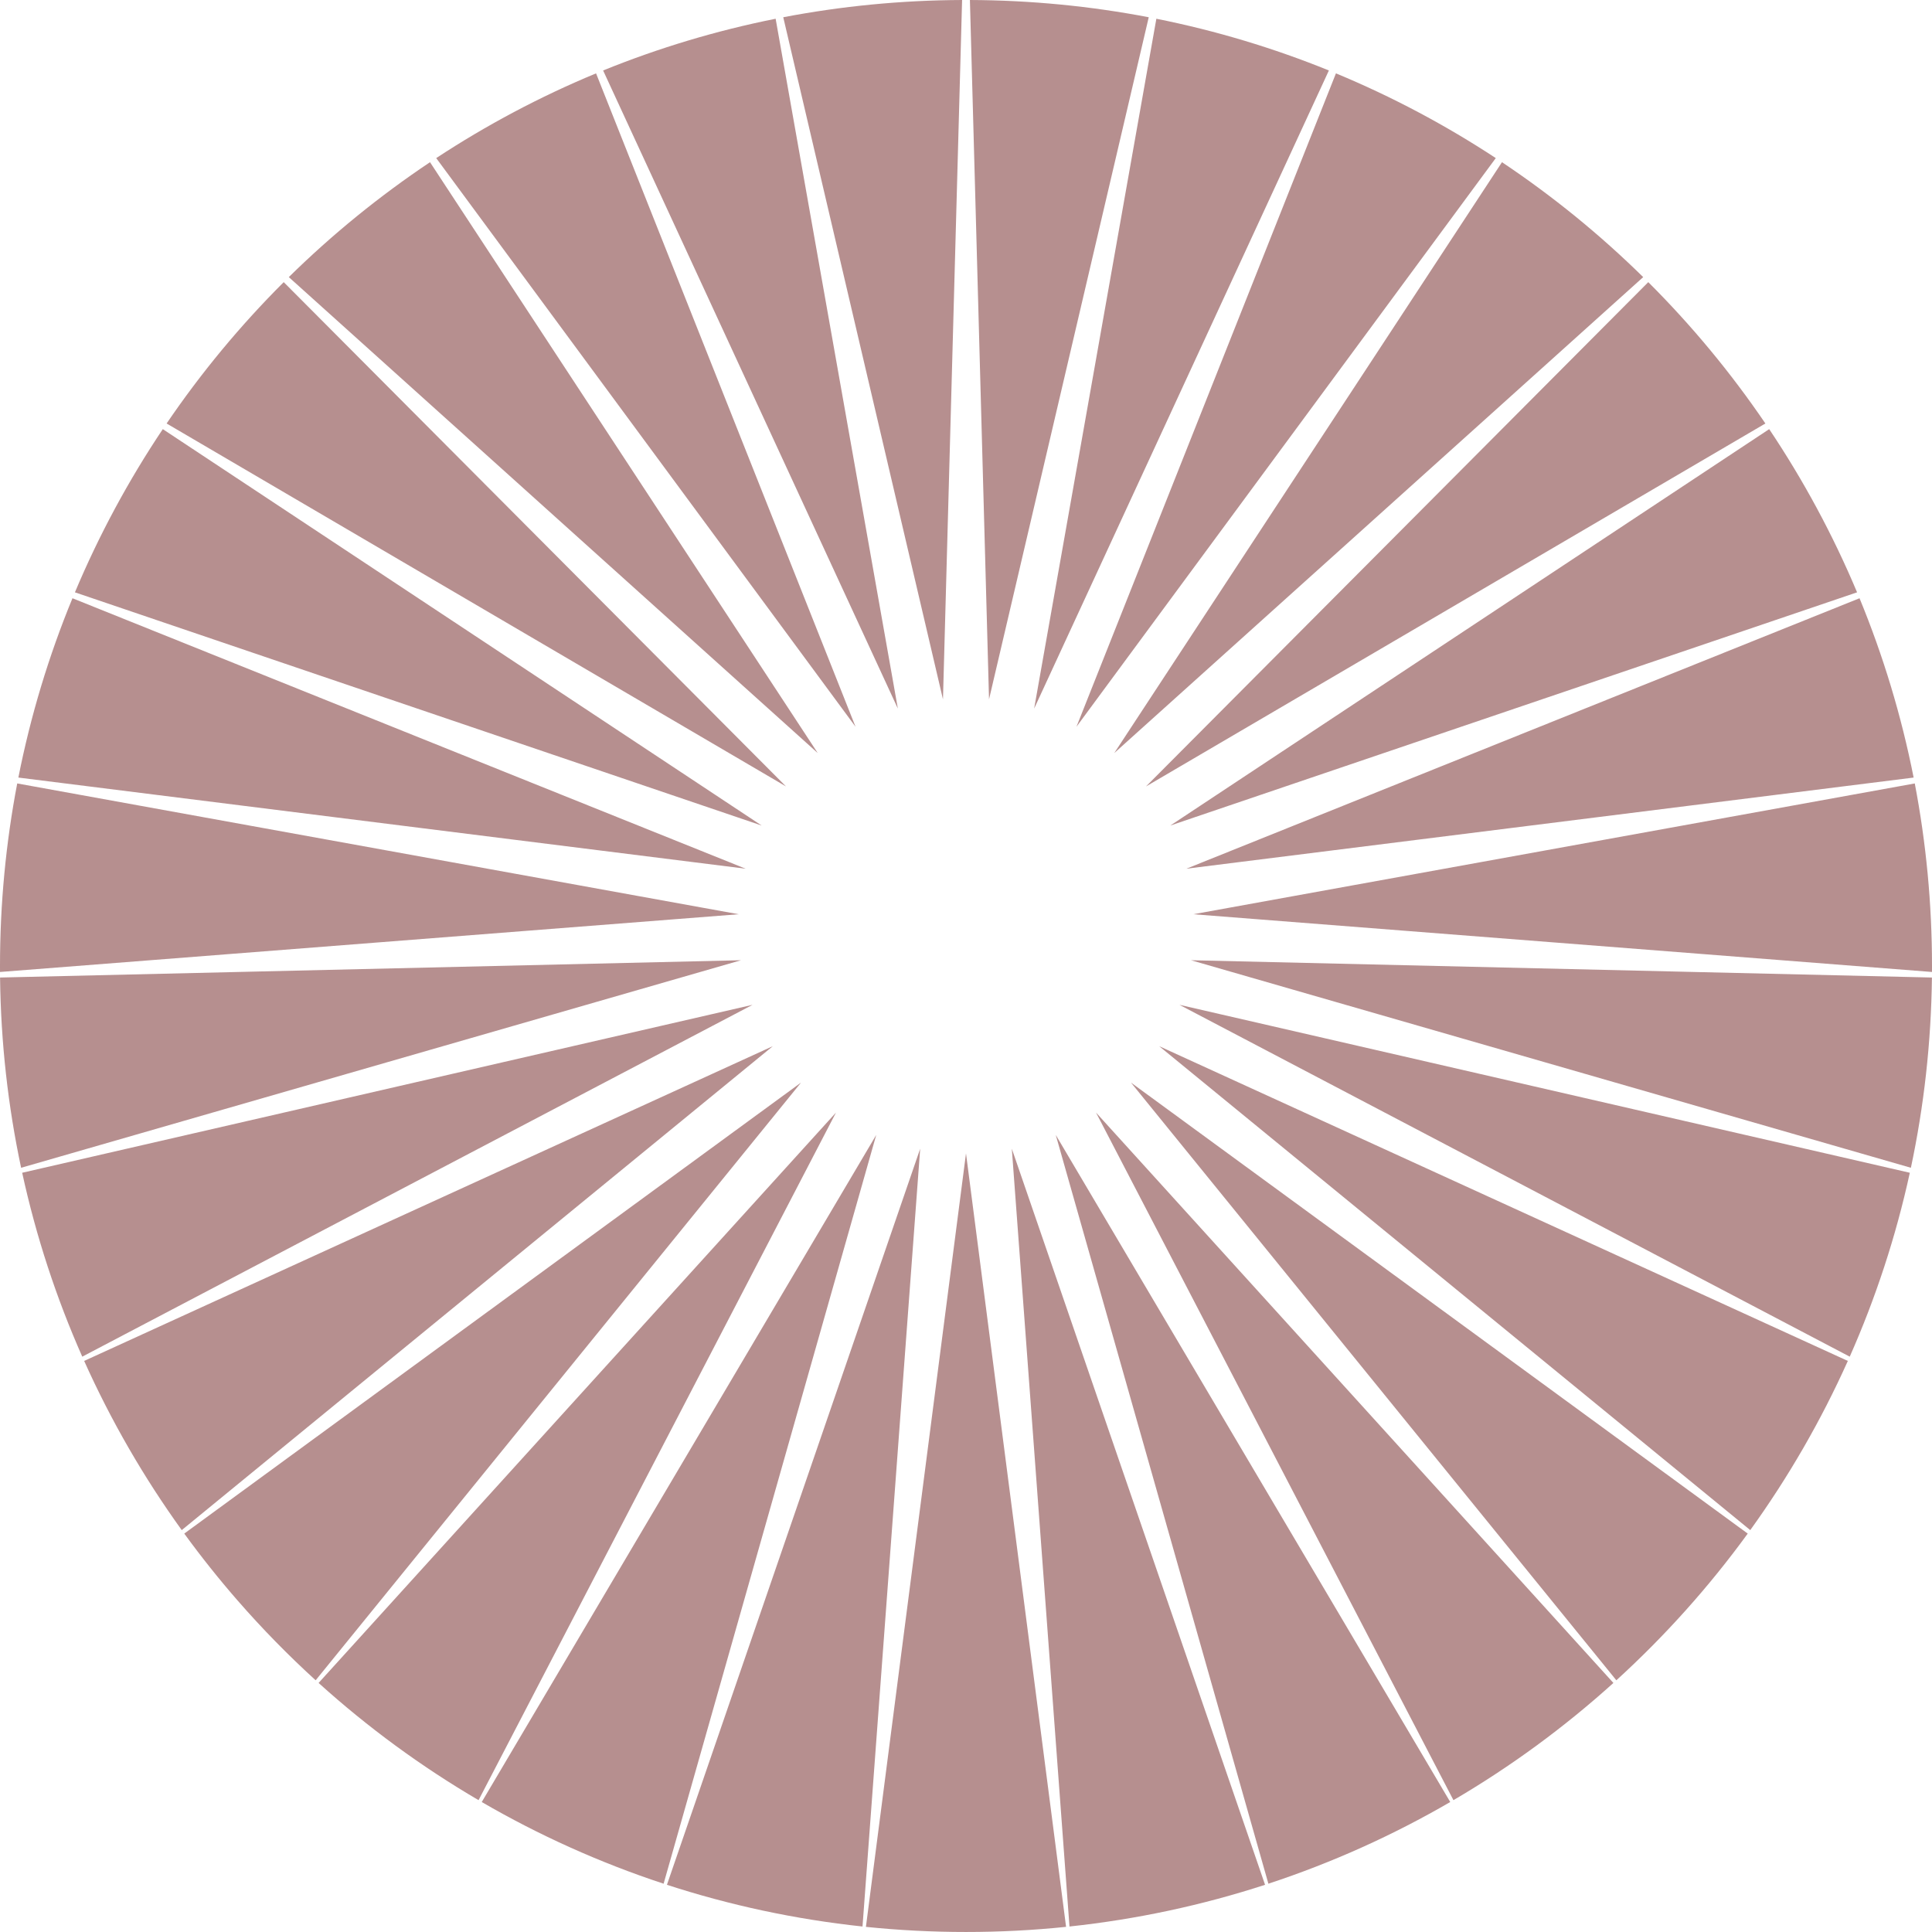
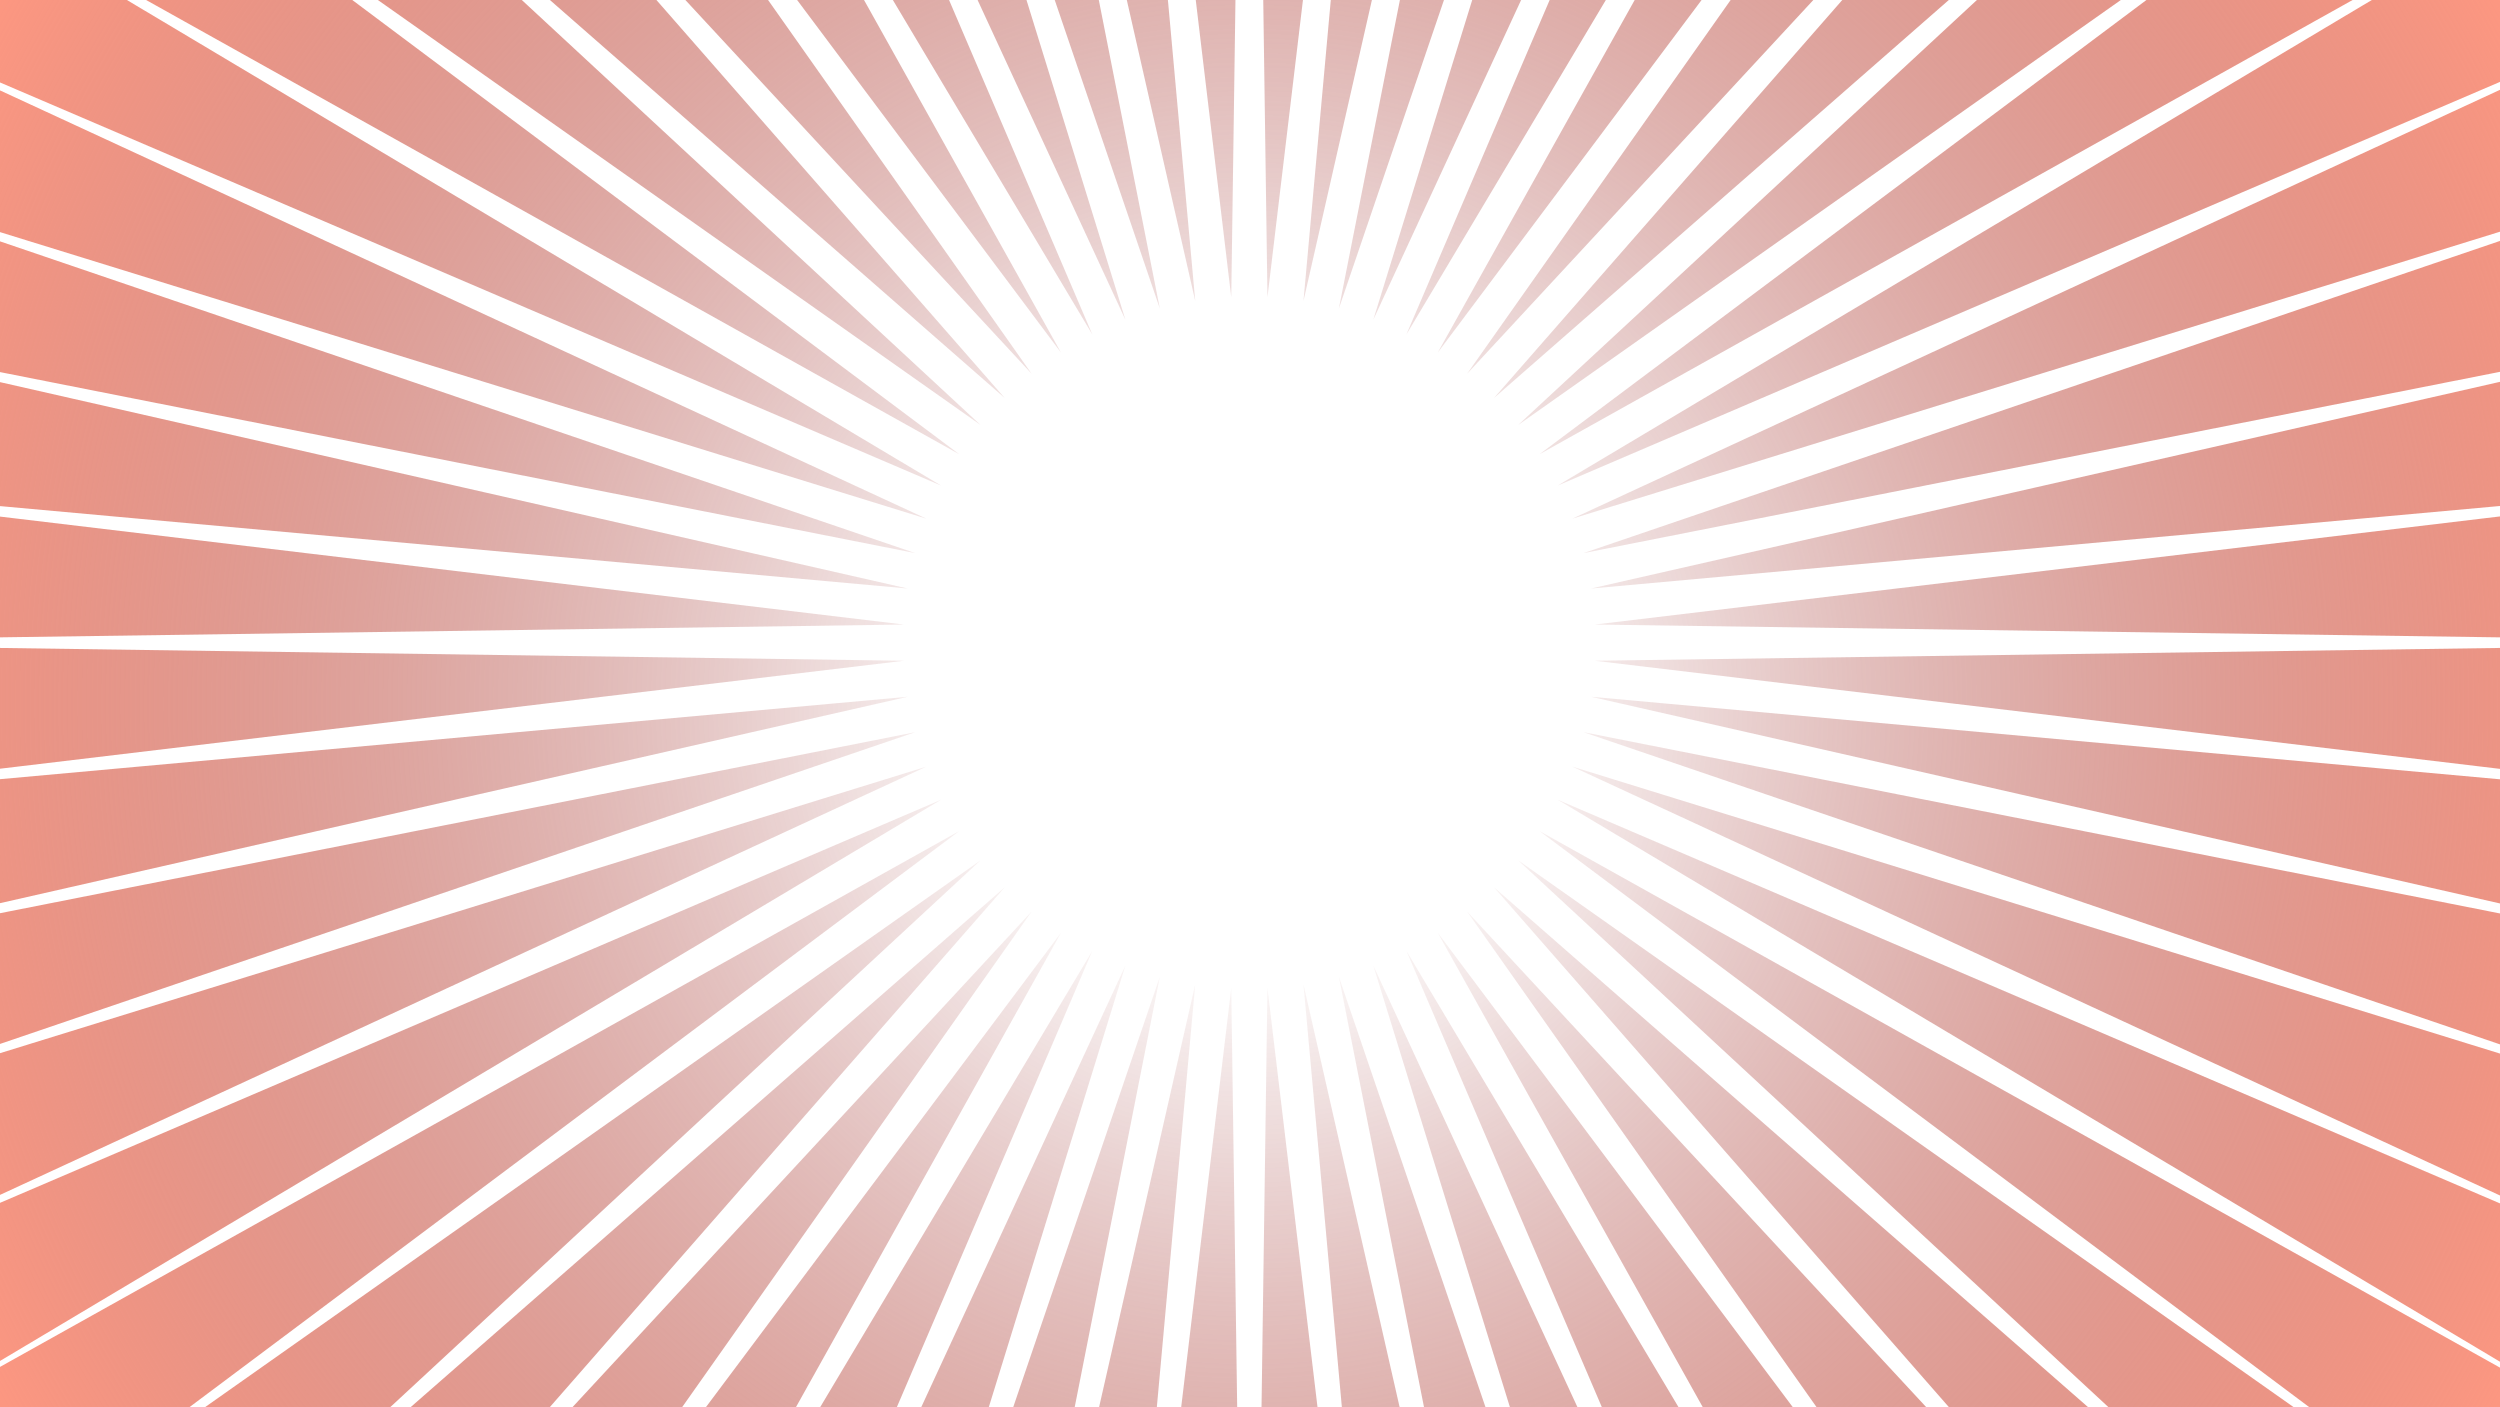
- <svg xmlns="http://www.w3.org/2000/svg" width="1393" height="1393" viewBox="0 0 1393 1393" fill="none">
-   <path d="M768.66 1389.29C744.939 1391.74 720.866 1392.99 696.5 1392.99C672.134 1392.99 648.06 1391.74 624.339 1389.3L696.5 831.606L768.66 1389.29ZM621.886 1389.04C573.207 1383.85 526.026 1373.66 480.87 1358.97L663.464 828.247L621.886 1389.04ZM912.129 1358.97C866.973 1373.65 819.793 1383.85 771.113 1389.04L729.536 828.247L912.129 1358.97ZM478.469 1358.18C432.455 1343.03 388.561 1323.21 347.346 1299.29L631.779 818.307L478.469 1358.18ZM1045.65 1299.28C1004.44 1323.21 960.543 1343.03 914.529 1358.18L761.221 818.307L1045.65 1299.28ZM345.046 1297.94C303.689 1273.73 265.055 1245.36 229.71 1213.43L602.745 802.191L345.046 1297.94ZM1163.29 1213.43C1127.94 1245.36 1089.31 1273.72 1047.95 1297.94L790.255 802.191L1163.29 1213.43ZM227.593 1211.51C207.751 1193.43 188.957 1174.23 171.314 1153.99C157.804 1138.49 144.97 1122.39 132.855 1105.74L577.55 780.562L227.593 1211.51ZM1260.14 1105.74C1232.21 1144.15 1200.44 1179.59 1165.41 1211.51L815.45 780.562L1260.14 1105.74ZM131.038 1103.23C103.676 1065.26 80.046 1024.42 60.682 981.246L557.224 754.302L131.038 1103.23ZM1332.32 981.245C1312.95 1024.42 1289.32 1065.26 1261.96 1103.23L835.776 754.302L1332.32 981.245ZM59.312 978.169C40.645 936.006 26.041 891.644 15.995 845.579L542.6 724.489L59.312 978.169ZM1377.01 845.58C1366.96 891.645 1352.35 936.006 1333.69 978.169L850.4 724.489L1377.01 845.58ZM15.222 841.986C5.804 797.672 0.598 751.801 0.048 704.81L534.276 692.342L15.222 841.986ZM1392.95 704.81C1392.4 751.801 1387.2 797.672 1377.78 841.986L858.724 692.342L1392.95 704.81ZM532.594 659.178L0.013 700.807C0.004 699.369 0 697.93 0 696.49C0 651.493 4.268 607.493 12.419 564.872L532.594 659.178ZM1380.58 564.872C1388.73 607.493 1393 651.493 1393 696.49C1393 697.93 1392.99 699.369 1392.99 700.807L860.406 659.178L1380.58 564.872ZM537.623 626.354L13.243 560.636C22.099 515.846 35.251 472.6 52.248 431.345L537.623 626.354ZM1340.75 431.345C1357.75 472.6 1370.9 515.846 1379.76 560.636L855.378 626.354L1340.75 431.345ZM549.155 595.214L54.023 427.078C71.408 385.668 92.678 346.293 117.38 309.409L549.155 595.214ZM1275.62 309.41C1300.32 346.294 1321.59 385.669 1338.98 427.078L843.845 595.214L1275.62 309.41ZM566.721 567.033L120.127 305.341C145.026 268.722 173.323 234.599 204.565 203.427L566.721 567.033ZM1188.43 203.427C1219.68 234.598 1247.97 268.722 1272.87 305.341L826.279 567.033L1188.43 203.427ZM589.599 542.966L208.232 199.797C239.441 169.115 273.527 141.35 310.05 116.947L589.599 542.966ZM1082.95 116.947C1119.47 141.35 1153.56 169.115 1184.77 199.797L803.401 542.966L1082.95 116.947ZM616.854 523.995L314.516 113.988C350.722 90.197 389.279 69.691 429.764 52.894L616.854 523.995ZM963.235 52.894C1003.72 69.691 1042.28 90.197 1078.48 113.988L776.146 523.995L963.235 52.894ZM647.369 510.9L434.854 50.808C474.623 34.676 516.22 22.112 559.248 13.513L647.369 510.9ZM833.751 13.513C876.779 22.112 918.376 34.676 958.146 50.808L745.631 510.9L833.751 13.513ZM679.896 504.216L564.739 12.435C606.515 4.437 649.616 0.175 693.683 0L679.896 504.216ZM699.316 0C743.383 0.174 786.484 4.437 828.26 12.435L713.104 504.216L699.316 0Z" fill="#B68F8F" />
+ <svg xmlns="http://www.w3.org/2000/svg" width="1920" height="1080" viewBox="0 0 1920 1080" fill="none">
+   <path d="M958.471 1668C917.699 1667.96 877.435 1665.76 837.785 1661.51L945.599 758.863L958.471 1668ZM1081.22 1661.51C1041.57 1665.76 1001.31 1667.96 960.534 1668L973.407 758.863L1081.22 1661.51ZM835.729 1661.28C795.31 1656.87 755.532 1650.32 716.512 1641.75L917.942 755.957L835.729 1661.28ZM1202.49 1641.75C1163.47 1650.32 1123.7 1656.87 1083.28 1661.28L1001.06 755.957L1202.49 1641.75ZM714.475 1641.3C674.903 1632.53 636.114 1621.68 598.228 1608.88L890.741 750.175L714.475 1641.3ZM1320.78 1608.88C1282.89 1621.68 1244.1 1632.53 1204.53 1641.3L1028.26 750.175L1320.78 1608.88ZM596.217 1608.2C557.982 1595.19 520.67 1580.19 484.404 1563.31L864.294 741.581L596.217 1608.2ZM1434.6 1563.31C1398.33 1580.19 1361.02 1595.19 1322.79 1608.2L1054.71 741.581L1434.6 1563.31ZM1542.58 1505.72C1508.39 1526.42 1473.01 1545.35 1436.57 1562.39L1080.12 730.271L1542.58 1505.72ZM482.434 1562.39C445.993 1545.35 410.613 1526.42 376.422 1505.72L838.89 730.271L482.434 1562.39ZM1643.47 1436.93C1611.76 1461.16 1578.73 1483.74 1544.5 1504.56L1104.2 716.366L1643.47 1436.93ZM374.504 1504.56C340.277 1483.74 307.245 1461.16 275.537 1436.93L814.807 716.366L374.504 1504.56ZM273.691 1435.51C242.054 1411.23 211.741 1385.32 182.879 1357.89L792.309 700.021L273.691 1435.51ZM1736.13 1357.89C1707.26 1385.32 1676.95 1411.23 1645.31 1435.51L1126.7 700.021L1736.13 1357.89ZM181.129 1356.22C156.066 1332.3 132.104 1307.23 109.326 1281.11C106.012 1277.3 102.722 1273.48 99.458 1269.63L771.644 681.413L181.129 1356.22ZM1819.55 1269.63C1793.85 1299.91 1766.59 1328.81 1737.88 1356.22L1147.36 681.413L1819.55 1269.63ZM1892.83 1173.28C1870.58 1206.03 1846.66 1237.55 1821.17 1267.71L1165.97 660.748L1892.83 1173.28ZM97.831 1267.71C72.349 1237.55 48.422 1206.03 26.174 1173.28L753.035 660.748L97.831 1267.71ZM24.699 1171.1C2.71 1138.57 -17.625 1104.83 -36.187 1070L736.69 638.25L24.699 1171.1ZM1955.19 1070C1936.63 1104.83 1916.29 1138.57 1894.3 1171.1L1182.32 638.25L1955.19 1070ZM-37.474 1067.57C-55.745 1033.08 -72.281 997.533 -86.961 961.036L722.786 614.167L-37.474 1067.57ZM2005.96 961.036C1991.28 997.533 1974.75 1033.08 1956.48 1067.57L1196.22 614.167L2005.96 961.036ZM-88.027 958.373C-102.405 922.364 -114.979 885.44 -125.639 847.713L711.475 588.763L-88.027 958.373ZM2044.64 847.713C2033.98 885.44 2021.41 922.364 2007.03 958.373L1207.53 588.763L2044.64 847.713ZM-126.451 844.824C-136.819 807.75 -145.339 769.905 -151.906 731.394L702.882 562.315L-126.451 844.824ZM2070.91 731.394C2064.34 769.905 2055.82 807.749 2045.46 844.823L1216.12 562.315L2070.91 731.394ZM-152.43 728.297C-158.747 690.619 -163.196 652.308 -165.677 613.462L697.1 535.114L-152.43 728.297ZM2084.68 613.462C2082.2 652.308 2077.75 690.619 2071.43 728.297L1221.91 535.114L2084.68 613.462ZM694.193 507.458L-165.881 610.187C-167.286 587.138 -168 563.902 -168 540.499C-168 525.348 -167.7 510.267 -167.108 495.262L694.193 507.458ZM2086.11 495.262C2086.7 510.268 2087.01 525.348 2087.01 540.499C2087.01 563.901 2086.29 587.137 2084.89 610.186L1224.81 507.458L2086.11 495.262ZM694.193 479.649L-166.968 491.843C-165.335 453.383 -161.776 415.423 -156.384 378.055L694.193 479.649ZM2075.39 378.055C2080.78 415.423 2084.34 453.383 2085.97 491.843L1224.81 479.649L2075.39 378.055ZM697.1 451.993L-155.87 374.534C-150.295 336.742 -142.845 299.561 -133.617 263.087L697.1 451.993ZM2052.62 263.087C2061.85 299.56 2069.3 336.742 2074.88 374.534L1221.91 451.993L2052.62 263.087ZM702.882 424.792L-132.706 259.511C-123.284 222.781 -112.058 186.774 -99.129 151.59L702.882 424.792ZM2018.13 151.59C2031.06 186.774 2042.29 222.781 2051.71 259.511L1216.12 424.792L2018.13 151.59ZM711.475 398.345L-97.805 148.004C-84.698 112.71 -69.874 78.25 -53.435 44.726L711.475 398.345ZM1972.44 44.726C1988.88 78.25 2003.7 112.71 2016.81 148.004L1207.53 398.345L1972.44 44.726ZM722.786 372.94L-51.688 41.18C-35.105 7.662 -16.906 -24.913 2.81 -56.443L722.786 372.94ZM1916.2 -56.443C1935.91 -24.913 1954.11 7.662 1970.69 41.18L1196.22 372.94L1916.2 -56.443ZM736.69 348.857L4.977 -59.895C24.791 -91.331 46.115 -121.718 68.848 -150.957L736.69 348.857ZM1850.16 -150.957C1872.89 -121.718 1894.21 -91.331 1914.03 -59.895L1182.32 348.857L1850.16 -150.957ZM753.035 326.359L71.427 -154.263C94.209 -183.343 118.389 -211.276 143.864 -237.961L753.035 326.359ZM1775.14 -237.961C1800.62 -211.276 1824.8 -183.343 1847.58 -154.263L1165.97 326.359L1775.14 -237.961ZM771.644 305.694L146.839 -241.064C172.313 -267.546 199.069 -292.787 227.008 -316.684L771.644 305.694ZM1692 -316.684C1719.94 -292.787 1746.69 -267.546 1772.17 -241.064L1147.36 305.694L1692 -316.684ZM792.309 287.086L230.354 -319.532C258.235 -343.194 287.282 -365.524 317.396 -386.425L792.309 287.086ZM1601.61 -386.425C1631.72 -365.524 1660.77 -343.194 1688.65 -319.532L1126.7 287.086L1601.61 -386.425ZM814.807 270.741L321.078 -388.971C351.071 -409.612 382.114 -428.837 414.108 -446.554L814.807 270.741ZM1504.9 -446.554C1536.89 -428.837 1567.93 -409.612 1597.93 -388.971L1104.2 270.741L1504.9 -446.554ZM838.89 256.837L418.09 -448.748C449.886 -466.187 482.614 -482.137 516.181 -496.506L838.89 256.837ZM1402.82 -496.506C1436.39 -482.137 1469.12 -466.187 1500.92 -448.748L1080.12 256.837L1402.82 -496.506ZM864.294 245.525L520.417 -498.31C553.691 -512.391 587.782 -524.921 622.598 -535.808L864.294 245.525ZM1296.41 -535.808C1331.22 -524.921 1365.31 -512.391 1398.59 -498.31L1054.71 245.525L1296.41 -535.808ZM890.741 236.933L627.04 -537.187C661.451 -547.79 696.565 -556.791 732.295 -564.102L890.741 236.933ZM1186.71 -564.102C1222.44 -556.791 1257.55 -547.79 1291.96 -537.187L1028.26 236.933L1186.71 -564.102ZM917.942 231.15L736.89 -565.031C772.087 -572.08 807.876 -577.49 844.175 -581.178L917.942 231.15ZM1074.83 -581.178C1111.13 -577.49 1146.92 -572.08 1182.12 -565.031L1001.06 231.15L1074.83 -581.178ZM945.599 228.244L848.864 -581.644C884.497 -585.114 920.615 -586.925 957.142 -587L945.599 228.244ZM961.863 -587C998.39 -586.925 1034.51 -585.114 1070.14 -581.644L973.407 228.244L961.863 -587Z" fill="url(#paint0_radial_161_1505)" />
+   <defs>
+     <radialGradient id="paint0_radial_161_1505" cx="0" cy="0" r="1" gradientUnits="userSpaceOnUse" gradientTransform="translate(959.503 540.5) rotate(90) scale(1127.5 1127.5)">
+       <stop offset="0.163" stop-color="#7A0000" stop-opacity="0" />
+       <stop offset="1" stop-color="#FF9881" />
+     </radialGradient>
+   </defs>
</svg>
